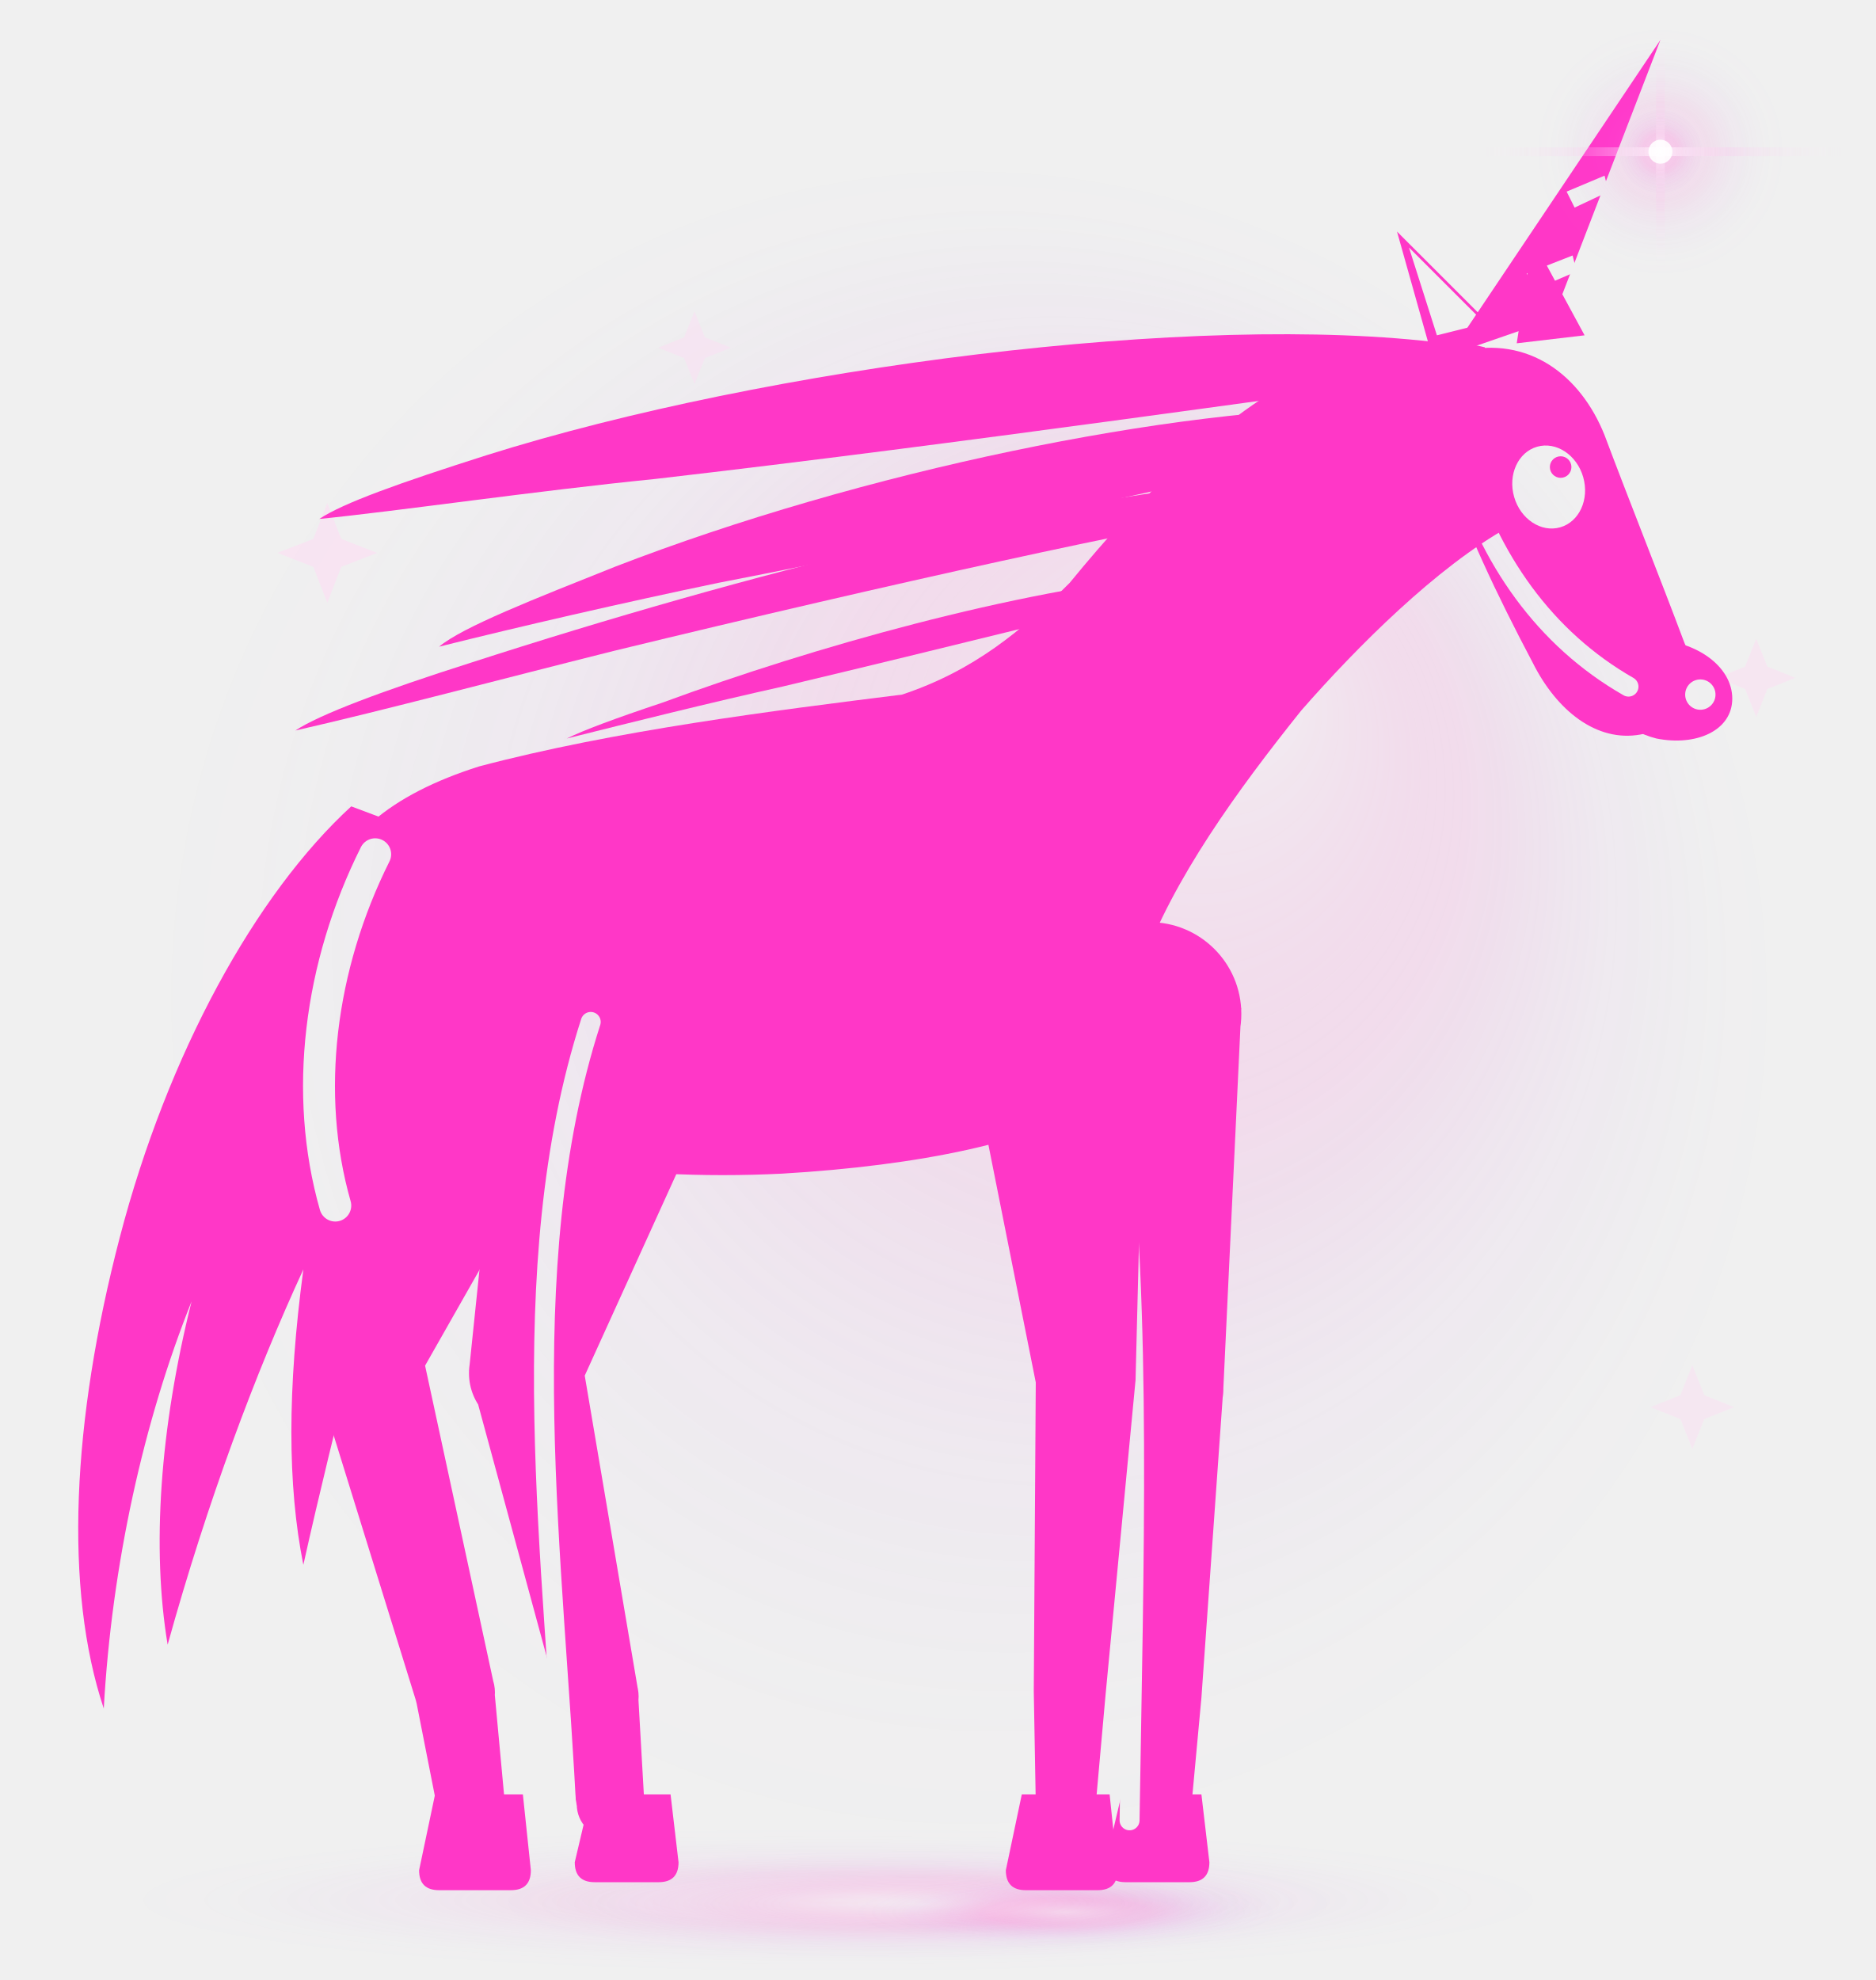
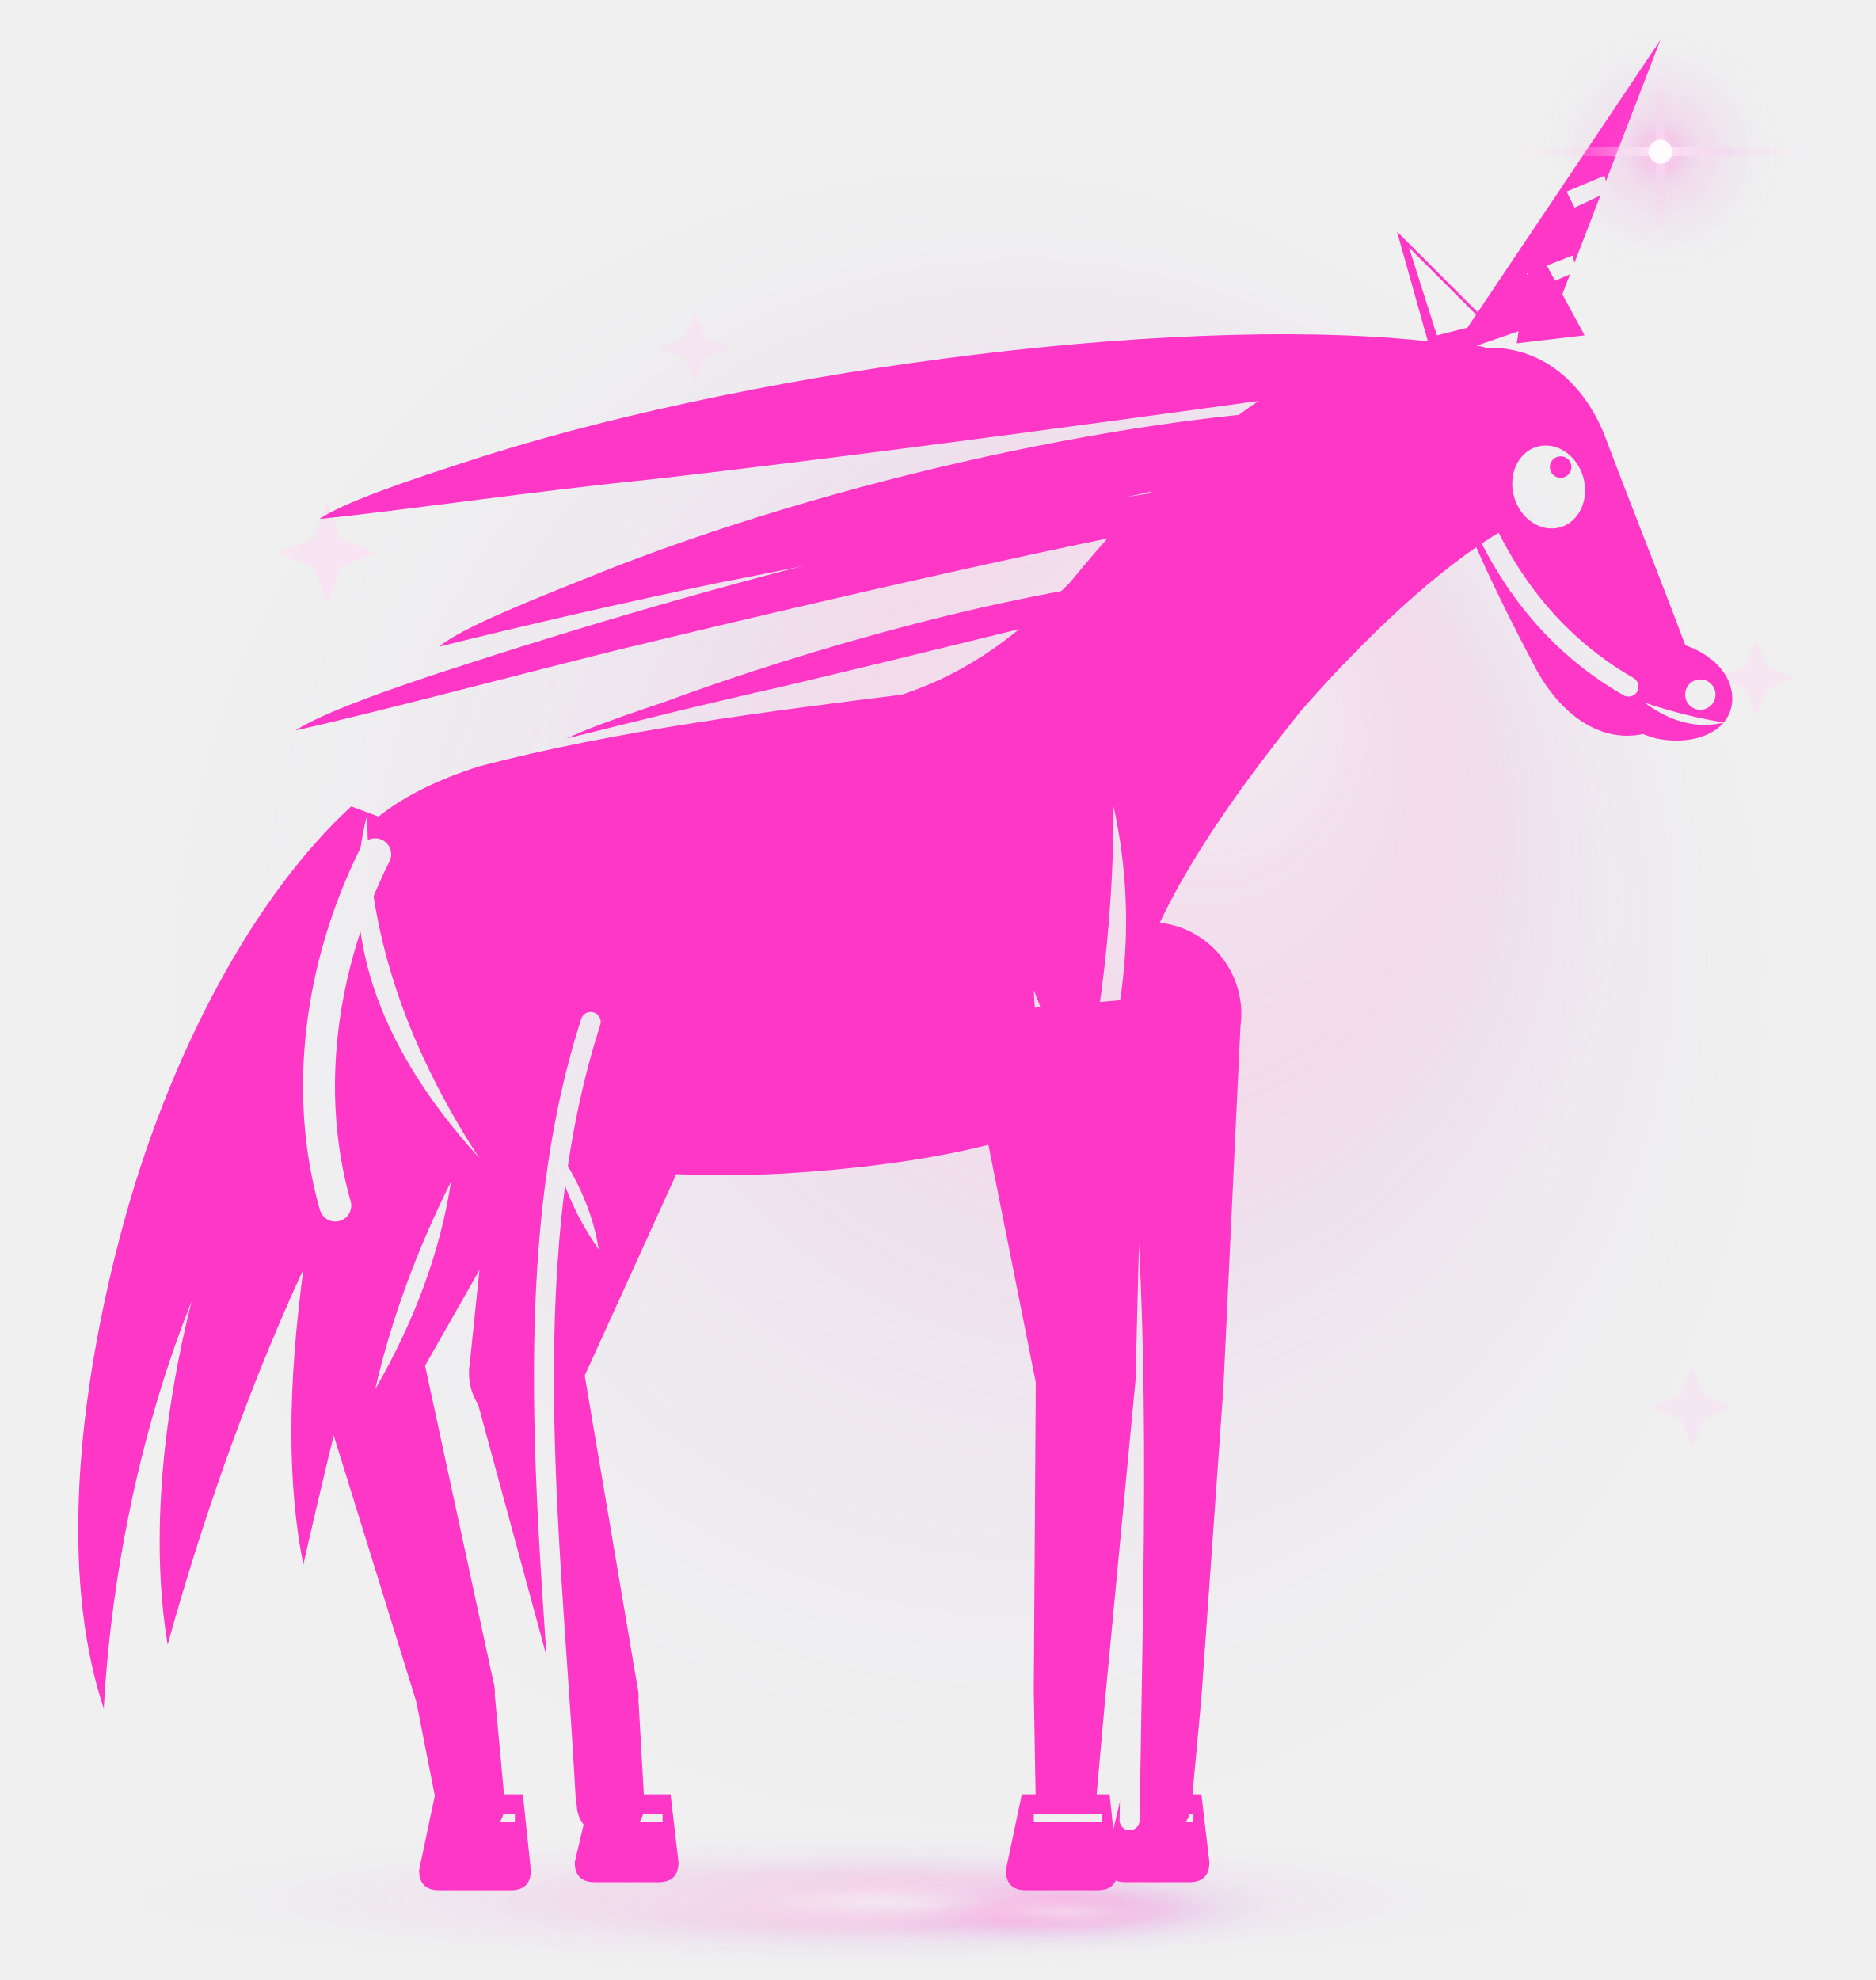
<svg xmlns="http://www.w3.org/2000/svg" viewBox="58 -56 470 496" fill="none" role="img" aria-label="Unicorn pawing the ground, asset coins scattering from the hoof">
  <defs>
    <radialGradient id="aura" cx="50%" cy="50%" r="50%" fx="68%" fy="30%">
      <stop offset="0.0%" stop-color="#ffe9fa" stop-opacity="0.17" />
      <stop offset="9.1%" stop-color="#ffbbed" stop-opacity="0.166" />
      <stop offset="18.2%" stop-color="#ff8de0" stop-opacity="0.154" />
      <stop offset="27.3%" stop-color="#ff5ed2" stop-opacity="0.135" />
      <stop offset="36.4%" stop-color="#fc38c8" stop-opacity="0.111" />
      <stop offset="45.5%" stop-color="#e93bd0" stop-opacity="0.085" />
      <stop offset="54.5%" stop-color="#d63fd8" stop-opacity="0.059" />
      <stop offset="63.6%" stop-color="#c442e0" stop-opacity="0.036" />
      <stop offset="72.7%" stop-color="#b146e8" stop-opacity="0.018" />
      <stop offset="81.8%" stop-color="#9e49ef" stop-opacity="0.006" />
      <stop offset="90.9%" stop-color="#8b4df7" stop-opacity="0.001" />
      <stop offset="100.0%" stop-color="#7850ff" stop-opacity="0" />
    </radialGradient>
    <radialGradient id="coinFace" cx="38%" cy="32%" r="72%">
      <stop offset="0%" stop-color="#4a3552" />
      <stop offset="68%" stop-color="#271d31" />
      <stop offset="100%" stop-color="#181022" />
    </radialGradient>
    <radialGradient id="pool" cx="50%" cy="50%" r="50%">
      <stop offset="0.0%" stop-color="#ffe9fa" stop-opacity="1" />
      <stop offset="9.1%" stop-color="#ffbbed" stop-opacity="0.975" />
      <stop offset="18.2%" stop-color="#ff8de0" stop-opacity="0.904" />
      <stop offset="27.3%" stop-color="#ff5ed2" stop-opacity="0.793" />
      <stop offset="36.4%" stop-color="#fc38c8" stop-opacity="0.653" />
      <stop offset="45.5%" stop-color="#e93bd0" stop-opacity="0.499" />
      <stop offset="54.5%" stop-color="#d63fd8" stop-opacity="0.347" />
      <stop offset="63.6%" stop-color="#c442e0" stop-opacity="0.211" />
      <stop offset="72.7%" stop-color="#b146e8" stop-opacity="0.104" />
      <stop offset="81.8%" stop-color="#9e49ef" stop-opacity="0.036" />
      <stop offset="90.9%" stop-color="#8b4df7" stop-opacity="0.005" />
      <stop offset="100.0%" stop-color="#7850ff" stop-opacity="0" />
    </radialGradient>
    <radialGradient id="spark" cx="50%" cy="50%" r="50%">
      <stop offset="0.0%" stop-color="#ffe9fa" stop-opacity="1" />
      <stop offset="9.1%" stop-color="#ffbbed" stop-opacity="0.562" />
      <stop offset="18.2%" stop-color="#ff8de0" stop-opacity="0.315" />
      <stop offset="27.3%" stop-color="#ff5ed2" stop-opacity="0.219" />
      <stop offset="36.4%" stop-color="#fc38c8" stop-opacity="0.162" />
      <stop offset="45.5%" stop-color="#e93bd0" stop-opacity="0.117" />
      <stop offset="54.5%" stop-color="#d63fd8" stop-opacity="0.079" />
      <stop offset="63.6%" stop-color="#c442e0" stop-opacity="0.047" />
      <stop offset="72.7%" stop-color="#b146e8" stop-opacity="0.023" />
      <stop offset="81.8%" stop-color="#9e49ef" stop-opacity="0.008" />
      <stop offset="90.9%" stop-color="#8b4df7" stop-opacity="0.001" />
      <stop offset="100.0%" stop-color="#7850ff" stop-opacity="0" />
    </radialGradient>
    <linearGradient id="streak" x1="0" y1="0" x2="1" y2="0">
      <stop offset="0%" stop-color="#ffe9fa" stop-opacity="0" />
      <stop offset="30%" stop-color="#ffbdee" stop-opacity="0.30" />
      <stop offset="50%" stop-color="#ffffff" stop-opacity="0.85" />
      <stop offset="70%" stop-color="#ffbdee" stop-opacity="0.30" />
      <stop offset="100%" stop-color="#ffe9fa" stop-opacity="0" />
    </linearGradient>
    <mask id="bodyCut" maskUnits="userSpaceOnUse" x="50" y="-60" width="490" height="500">
      <rect x="50" y="-60" width="490" height="500" fill="#fff" />
      <g stroke="#000" fill="none" stroke-linecap="round">
        <path d="M152 158 C 138 186, 134 218, 142 246" stroke-width="8" />
        <path d="M338 222 C 344 272, 342 336, 341 400" stroke-width="5" />
        <path d="M206 200 C 186 262, 197 336, 200 400" stroke-width="5" />
      </g>
+       <g fill="#000">
+         <path d="M337.0 146.0 Q347.0 192.0 325.0 238.0 Q337.0 192.0 337.0 146.0 Z" />
+         <path d="M317.0 192.0 Q327.0 217.0 330.0 242.0 Q318.0 217.0 317.0 192.0 Z" />
+         <path d="M150.0 148.0 Q139.0 191.0 178.0 234.0 Q150.0 191.0 150.0 148.0 Z" />
+         <path d="M171.0 240.0 Q167.0 266.0 152.0 292.0 Q158.0 266.0 171.0 240.0 Z" />
+         <path d="M400.0 124.0 Q380.0 150.0 366.0 166.0 Q386.0 144.0 400.0 124.0 Z" />
+         <path d="M197.0 231.0 Q206.0 244.0 208.0 257.0 Q199.0 244.0 197.0 231.0 Z" />
+       </g>
    </mask>
    <mask id="headCut" maskUnits="userSpaceOnUse" x="396" y="-4" width="112" height="146">
      <rect x="396" y="-4" width="112" height="146" fill="#fff" />
      <ellipse id="eye" cx="446" cy="66" rx="9" ry="10.5" transform="rotate(-16 446 66)" fill="#000" />
      <circle cx="484" cy="118" r="3.8" fill="#000" />
      <path d="M418 28 L411 6 L430 25 Z" fill="#000" />
      <path d="M424 60 C 431 84, 445 104, 466 116" stroke="#000" stroke-width="5" fill="none" stroke-linecap="round" />
+       <path d="M470.0 120.0 Q480.0 127.4 490.0 125.0 Q480.0 123.4 470.0 120.0 Z" fill="#000" />
    </mask>
    <mask id="hornCut" maskUnits="userSpaceOnUse" x="414" y="-52" width="70" height="96">
      <rect x="414" y="-52" width="70" height="96" fill="#fff" />
      <path d="M452 8 L440.5 12.5 L442.5 16.5 L453 12 Z" fill="#000" />
      <path d="M460 -12 L450.5 -8 L452.5 -4 L461 -8 Z" fill="#000" />
    </mask>
    <g id="gl-AAPL">
      <path d="M12.152 6.896c-.948 0-2.415-1.078-3.96-1.04-2.04.027-3.91 1.183-4.961 3.014-2.117 3.675-.546 9.103 1.519 12.09 1.013 1.454 2.208 3.09 3.792 3.039 1.52-.065 2.09-.987 3.935-.987 1.831 0 2.35.987 3.96.948 1.637-.026 2.676-1.48 3.676-2.948 1.156-1.688 1.636-3.325 1.662-3.415-.039-.013-3.182-1.221-3.22-4.857-.026-3.04 2.48-4.494 2.597-4.559-1.429-2.09-3.623-2.324-4.39-2.376-2-.156-3.675 1.09-4.61 1.09zM15.53 3.83c.843-1.012 1.4-2.427 1.245-3.83-1.207.052-2.662.805-3.532 1.818-.78.896-1.454 2.338-1.273 3.714 1.338.104 2.715-.688 3.559-1.701" />
    </g>
    <g id="gl-AMD">
      <path d="M18.324 9.137l1.559 1.56h2.556v2.557L24 14.814V9.137zM2 9.52l-2 4.96h1.309l.37-.982H3.9l.408.982h1.338L3.432 9.52zm4.209 0v4.955h1.238v-3.092l1.338 1.562h.188l1.338-1.556v3.091h1.238V9.52H10.47l-1.592 1.845L7.287 9.52zm6.283 0v4.96h2.057c1.979 0 2.88-1.046 2.88-2.472 0-1.36-.937-2.488-2.747-2.488zm1.237.91h.792c1.17 0 1.63.711 1.63 1.57 0 .728-.372 1.572-1.616 1.572h-.806zm-10.985.273l.791 1.932H2.008zm17.137.307l-1.604 1.603v2.25h2.246l1.604-1.607h-2.246z" />
    </g>
    <g id="gl-AMZN">
      <path d="M.045 18.02c.072-.116.187-.124.348-.022 3.636 2.11 7.594 3.166 11.87 3.166 2.852 0 5.668-.533 8.447-1.595l.315-.14c.138-.06.234-.1.293-.13.226-.088.39-.046.525.13.12.174.09.336-.12.48-.256.19-.6.41-1.006.654-1.244.743-2.64 1.316-4.185 1.726a17.617 17.617 0 01-10.951-.577 17.88 17.88 0 01-5.43-3.35c-.1-.074-.151-.15-.151-.22 0-.047.021-.09.051-.13zm6.565-6.218c0-1.005.247-1.863.743-2.577.495-.71 1.17-1.25 2.04-1.615.796-.335 1.756-.575 2.912-.72.39-.046 1.033-.103 1.92-.174v-.37c0-.93-.105-1.558-.3-1.875-.302-.43-.78-.65-1.44-.65h-.182c-.48.046-.896.196-1.246.46-.35.27-.575.63-.675 1.096-.06.3-.206.465-.435.51l-2.52-.315c-.248-.06-.372-.18-.372-.39 0-.046.007-.09.022-.15.247-1.29.855-2.25 1.82-2.88.976-.616 2.1-.975 3.39-1.05h.54c1.65 0 2.957.434 3.888 1.29.135.15.27.3.405.48.12.165.224.314.283.45.075.134.15.33.195.57.06.254.105.42.135.51.03.104.062.3.076.615.01.313.02.493.02.553v5.28c0 .376.06.72.165 1.036.105.313.21.54.315.674l.51.674c.09.136.136.256.136.36 0 .12-.06.226-.18.314-1.2 1.05-1.86 1.62-1.963 1.71-.165.135-.375.15-.63.045a6.062 6.062 0 01-.526-.496l-.31-.347a9.391 9.391 0 01-.317-.42l-.3-.435c-.81.886-1.603 1.44-2.4 1.665-.494.15-1.093.227-1.83.227-1.11 0-2.04-.343-2.76-1.034-.72-.69-1.08-1.665-1.08-2.94l-.05-.076zm3.753-.438c0 .566.14 1.02.425 1.364.285.34.675.512 1.155.512.045 0 .106-.007.195-.02.09-.016.134-.023.166-.023.614-.16 1.08-.553 1.424-1.178.165-.28.285-.58.36-.91.09-.32.12-.59.135-.8.015-.195.015-.54.015-1.005v-.54c-.84 0-1.484.06-1.92.18-1.275.36-1.92 1.17-1.92 2.43l-.035-.02zm9.162 7.027c.03-.06.075-.11.132-.17.362-.243.714-.41 1.05-.5a8.094 8.094 0 011.612-.24c.14-.012.28 0 .41.03.65.06 1.05.168 1.172.33.063.09.099.228.099.39v.15c0 .51-.149 1.11-.424 1.8-.278.69-.664 1.248-1.156 1.68-.073.06-.14.09-.197.09-.03 0-.06 0-.09-.012-.09-.044-.107-.12-.064-.24.54-1.26.806-2.143.806-2.64 0-.15-.03-.27-.087-.344-.145-.166-.55-.257-1.224-.257-.243 0-.533.016-.87.046-.363.045-.7.09-1 .135-.09 0-.148-.014-.18-.044-.03-.03-.036-.047-.02-.077 0-.017.006-.03.02-.063v-.06z" />
    </g>
    <g id="gl-BTC">
      <path d="M23.638 14.904c-1.602 6.43-8.113 10.34-14.542 8.736C2.67 22.05-1.244 15.525.362 9.105 1.962 2.67 8.475-1.243 14.9.358c6.43 1.605 10.342 8.115 8.738 14.548v-.002zm-6.35-4.613c.24-1.59-.974-2.45-2.64-3.03l.54-2.153-1.315-.33-.525 2.107c-.345-.087-.705-.167-1.064-.25l.526-2.127-1.32-.33-.54 2.165c-.285-.067-.565-.132-.84-.2l-1.815-.45-.35 1.407s.975.225.955.236c.535.136.63.486.615.766l-1.477 5.92c-.075.166-.24.406-.614.314.015.02-.96-.24-.96-.24l-.66 1.51 1.71.426.93.242-.54 2.19 1.32.327.54-2.17c.36.1.705.19 1.05.273l-.51 2.154 1.32.33.545-2.19c2.24.427 3.93.257 4.64-1.774.57-1.637-.03-2.58-1.217-3.196.854-.193 1.5-.76 1.68-1.93h.01zm-3.01 4.22c-.404 1.64-3.157.75-4.05.53l.72-2.9c.896.23 3.757.67 3.33 2.37zm.41-4.24c-.37 1.49-2.662.735-3.405.55l.654-2.64c.744.18 3.137.524 2.75 2.084v.006z" />
    </g>
    <g id="gl-COIN">
      <path d="M4.844 11.053c-.872 0-1.553.662-1.553 1.548s.664 1.542 1.553 1.542c.889 0 1.564-.667 1.564-1.547 0-.875-.664-1.543-1.564-1.543zm.006 2.452c-.497 0-.86-.386-.86-.904 0-.523.357-.909.854-.909.502 0 .866.392.866.91 0 .517-.364.903-.86.903zm1.749-1.778h.433v2.36h.693V11.11H6.599zm-5.052-.035c.364 0 .653.224.762.558h.734c-.133-.713-.722-1.197-1.49-1.197-.872 0-1.553.662-1.553 1.548 0 .887.664 1.543 1.553 1.543.75 0 1.351-.484 1.484-1.203h-.728a.78.78 0 01-.756.564c-.502 0-.855-.386-.855-.904 0-.523.347-.909.85-.909zm18.215.622l-.508-.075c-.242-.035-.415-.115-.415-.305 0-.207.225-.31.53-.31.336 0 .55.143.595.379h.67c-.075-.599-.537-.95-1.247-.95-.733 0-1.218.375-1.218.904 0 .506.317.8.958.892l.508.075c.249.034.387.132.387.316 0 .236-.242.334-.577.334-.41 0-.641-.167-.676-.42h-.681c.064.581.52.99 1.35.99.757 0 1.26-.346 1.26-.938 0-.53-.364-.806-.936-.892zM7.378 9.885a.429.429 0 00-.444.437c0 .254.19.438.444.438a.429.429 0 00.445-.438.429.429 0 00-.445-.437zm10.167 2.245c0-.645-.392-1.076-1.224-1.076-.785 0-1.224.397-1.31 1.007h.687c.035-.236.22-.432.612-.432.352 0 .525.155.525.345 0 .248-.317.311-.71.351-.531.058-1.19.242-1.19.933 0 .535.4.88 1.034.88.497 0 .809-.207.965-.535.023.293.242.483.548.483h.404v-.616h-.34v-1.34zm-.68.748c0 .397-.347.69-.769.69-.26 0-.48-.11-.48-.34 0-.293.353-.373.676-.408.312-.028.485-.097.572-.23zm-3.679-1.825c-.386 0-.71.162-.94.432V9.856h-.693v4.23h.68v-.391c.232.282.56.449.953.449.832 0 1.461-.656 1.461-1.543 0-.886-.64-1.548-1.46-1.548zm-.103 2.452c-.497 0-.86-.386-.86-.904 0-.517.369-.909.865-.909.503 0 .855.386.855.91 0 .517-.364.903-.86.903zm-3.187-2.452c-.45 0-.745.184-.919.443v-.385H8.29v2.975h.693v-1.617c0-.455.289-.777.716-.777.398 0 .647.282.647.69v1.704h.692v-1.755c0-.748-.386-1.278-1.142-1.278zM24 12.503c0-.851-.624-1.45-1.46-1.45-.89 0-1.542.668-1.542 1.548 0 .927.698 1.543 1.553 1.543.722 0 1.287-.426 1.432-1.03h-.722c-.104.264-.358.414-.699.414-.445 0-.78-.276-.854-.76H24v-.264zm-2.252-.23c.11-.414.422-.615.78-.615.392 0 .693.224.762.615Z" />
    </g>
    <g id="gl-ETH">
      <path d="M11.944 17.97L4.58 13.62 11.943 24l7.37-10.38-7.372 4.35h.003zM12.056 0L4.69 12.223l7.365 4.354 7.365-4.35L12.056 0z" />
    </g>
    <g id="gl-GOOGL">
      <path d="M12.48 10.92v3.28h7.84c-.24 1.84-.853 3.187-1.787 4.133-1.147 1.147-2.933 2.4-6.053 2.4-4.827 0-8.6-3.893-8.6-8.72s3.773-8.72 8.6-8.72c2.6 0 4.507 1.027 5.907 2.347l2.307-2.307C18.747 1.44 16.133 0 12.48 0 5.867 0 .307 5.387.307 12s5.56 12 12.173 12c3.573 0 6.267-1.173 8.373-3.36 2.16-2.16 2.84-5.213 2.84-7.667 0-.76-.053-1.467-.173-2.053H12.48z" />
    </g>
    <g id="gl-META">
      <path d="M6.915 4.03c-1.968 0-3.683 1.28-4.871 3.113C.704 9.208 0 11.883 0 14.449c0 .706.07 1.369.21 1.973a6.624 6.624 0 0 0 .265.86 5.297 5.297 0 0 0 .371.761c.696 1.159 1.818 1.927 3.593 1.927 1.497 0 2.633-.671 3.965-2.444.76-1.012 1.144-1.626 2.663-4.32l.756-1.339.186-.325c.061.1.121.196.183.3l2.152 3.595c.724 1.21 1.665 2.556 2.47 3.314 1.046.987 1.992 1.22 3.06 1.22 1.075 0 1.876-.355 2.455-.843a3.743 3.743 0 0 0 .81-.973c.542-.939.861-2.127.861-3.745 0-2.72-.681-5.357-2.084-7.45-1.282-1.912-2.957-2.93-4.716-2.93-1.047 0-2.088.467-3.053 1.308-.652.57-1.257 1.29-1.82 2.05-.69-.875-1.335-1.547-1.958-2.056-1.182-.966-2.315-1.303-3.454-1.303zm10.16 2.053c1.147 0 2.188.758 2.992 1.999 1.132 1.748 1.647 4.195 1.647 6.4 0 1.548-.368 2.9-1.839 2.9-.58 0-1.027-.23-1.664-1.004-.496-.601-1.343-1.878-2.832-4.358l-.617-1.028a44.908 44.908 0 0 0-1.255-1.98c.07-.109.141-.224.211-.327 1.12-1.667 2.118-2.602 3.358-2.602zm-10.201.553c1.265 0 2.058.791 2.675 1.446.307.327.737.871 1.234 1.579l-1.02 1.566c-.757 1.163-1.882 3.017-2.837 4.338-1.191 1.649-1.81 1.817-2.486 1.817-.524 0-1.038-.237-1.383-.794-.263-.426-.464-1.13-.464-2.046 0-2.221.63-4.535 1.66-6.088.454-.687.964-1.226 1.533-1.533a2.264 2.264 0 0 1 1.088-.285z" />
    </g>
    <g id="gl-NFLX">
      <path d="M5.398 0v.006c3.028 8.556 5.37 15.175 8.348 23.596 2.344.058 4.85.398 4.854.398-2.8-7.924-5.923-16.747-8.487-24zm8.489 0v9.63L18.6 22.951c-.043-7.86-.004-15.913.002-22.95zM5.398 1.05V24c1.873-.225 2.81-.312 4.715-.398v-9.22z" />
    </g>
    <g id="gl-NVDA">
      <path d="M8.948 8.798v-1.43a6.7 6.7 0 0 1 .424-.018c3.922-.124 6.493 3.374 6.493 3.374s-2.774 3.851-5.75 3.851c-.398 0-.787-.062-1.158-.185v-4.346c1.528.185 1.837.857 2.747 2.385l2.04-1.714s-1.492-1.952-4-1.952a6.016 6.016 0 0 0-.796.035m0-4.735v2.138l.424-.027c5.45-.185 9.01 4.47 9.01 4.47s-4.08 4.964-8.33 4.964c-.37 0-.733-.035-1.095-.097v1.325c.3.035.61.062.91.062 3.957 0 6.82-2.023 9.593-4.408.459.371 2.34 1.263 2.73 1.652-2.633 2.208-8.772 3.984-12.253 3.984-.335 0-.653-.018-.971-.053v1.864H24V4.063zm0 10.326v1.131c-3.657-.654-4.673-4.46-4.673-4.46s1.758-1.944 4.673-2.262v1.237H8.94c-1.528-.186-2.73 1.245-2.73 1.245s.68 2.412 2.739 3.11M2.456 10.9s2.164-3.197 6.5-3.533V6.201C4.153 6.59 0 10.653 0 10.653s2.35 6.802 8.948 7.42v-1.237c-4.84-.6-6.492-5.936-6.492-5.936z" />
    </g>
    <g id="gl-TSLA">
      <path d="M12 5.362l2.475-3.026s4.245.09 8.471 2.054c-1.082 1.636-3.231 2.438-3.231 2.438-.146-1.439-1.154-1.79-4.354-1.79L12 24 8.619 5.034c-3.18 0-4.188.354-4.335 1.792 0 0-2.146-.795-3.229-2.43C5.28 2.431 9.525 2.34 9.525 2.34L12 5.362l-.004.002H12v-.002zm0-3.899c3.415-.03 7.326.528 11.328 2.28.535-.968.672-1.395.672-1.395C19.625.612 15.528.015 12 0 8.472.015 4.375.61 0 2.349c0 0 .195.525.672 1.396C4.674 1.989 8.585 1.435 12 1.46v.003z" />
    </g>
  </defs>
  <style>
    @keyframes blink{0%,95%,100%{transform:scaleY(1)}97.5%{transform:scaleY(.08)}}
    #eye{transform-box:fill-box;transform-origin:center;animation:blink 6.5s ease-in-out infinite}

    /* Wind. Each strand pivots about its own root on the crest, so the hair
       swings from where it is attached instead of sliding around — which is
       what the alternative, morphing the path data, would have looked like,
       at the price of re-tessellating four paths sixty times a second.

       A rotation about an arbitrary point without touching transform-origin:
       translate to the pivot, rotate, translate back. On an SVG element a CSS
       px is one user unit, so these are the same numbers as the path data.

       One duration for all four with the delay staggered down the neck, which
       is what makes it a travelling wave rather than four strands flapping in
       unison. Amplitude falls off toward the shoulder, where a real mane is
       shorter and heavier. */
    @keyframes w1{0%,100%{transform:translate(420px,34px) rotate(-2.1deg) translate(-420px,-34px)}
                   50%{transform:translate(420px,34px) rotate(2.3deg) translate(-420px,-34px)}}
    @keyframes w2{0%,100%{transform:translate(400px,50px) rotate(-1.8deg) translate(-400px,-50px)}
                   50%{transform:translate(400px,50px) rotate(2deg) translate(-400px,-50px)}}
    @keyframes w3{0%,100%{transform:translate(376px,70px) rotate(-1.5deg) translate(-376px,-70px)}
                   50%{transform:translate(376px,70px) rotate(1.7deg) translate(-376px,-70px)}}
    @keyframes w4{0%,100%{transform:translate(350px,92px) rotate(-1.1deg) translate(-350px,-92px)}
                   50%{transform:translate(350px,92px) rotate(1.3deg) translate(-350px,-92px)}}
    /* the tail answers the same wind, at half the amplitude and off-tempo —
       a still tail beside a moving mane looks broken */
    @keyframes wt{0%,100%{transform:translate(152px,150px) rotate(-1.2deg) translate(-152px,-150px)}
                   50%{transform:translate(152px,150px) rotate(1.2deg) translate(-152px,-150px)}}

    /* Standing dead still between paws is the other half of looking fake.
       This is a breath and a weight shift, nothing more: a fraction of a
       percent of vertical scale about the ground line, and a pixel of sway,
       on two periods that do not divide into each other so the pair never
       repeats the same combination twice in a row.

       It lives on a wrapper because the strike writes its own transform
       attribute to #nk-rig for the impact dip — a CSS transform on the same
       element would silently win and the dip would vanish. */
    @keyframes idle{0%{transform:translate(0,0) scaleY(1)}
                     50%{transform:translate(-1.1px,-0.6px) scaleY(1.006)}
                     100%{transform:translate(0,0) scaleY(1)}}
    #nk-idle{transform-origin:296px 420px;transform-box:view-box;
      animation:idle 5.3s cubic-bezier(.45,0,.55,1) infinite;animation-play-state:paused}
    svg.nk-live #nk-idle{animation-play-state:running}

    #nk-mane path,#nk-tail{animation-duration:6.4s;animation-timing-function:cubic-bezier(.45,0,.55,1);
      animation-iteration-count:infinite;animation-direction:alternate;animation-play-state:paused}
    .w1{animation-name:w1;animation-delay:0s}
    .w2{animation-name:w2;animation-delay:-.4s}
    .w3{animation-name:w3;animation-delay:-.8s}
    .w4{animation-name:w4;animation-delay:-1.2s}
    #nk-tail{animation-name:wt;animation-duration:8.2s;animation-delay:-2s}
    /* only while the mascot is actually on screen — the strike loop already
       gates itself the same way and toggles this class */
    svg.nk-live #nk-mane path,svg.nk-live #nk-tail{animation-play-state:running}

    @media (prefers-reduced-motion:reduce){
      #eye{animation:none}
      #nk-mane path,#nk-tail,#nk-idle{animation:none}
    }
  </style>
  <ellipse cx="292" cy="204" rx="226" ry="230" fill="url(#aura)" />
  <ellipse cx="268" cy="420" rx="196" ry="20" fill="url(#pool)" opacity="0.13" />
  <ellipse cx="288" cy="421" rx="116" ry="15" fill="url(#pool)" opacity="0.15" />
  <ellipse cx="325" cy="423" rx="58" ry="10" fill="url(#pool)" opacity="0.20" />
  <g fill="#ffd9f4">
    <path d="M140 70 l3.5 9 l9 3.5 l-9 3.5 l-3.5 9 l-3.5 -9 l-9 -3.5 l9 -3.5 z" opacity="0.5" />
    <path d="M498 104 l2.8 7 l7 2.8 l-7 2.8 l-2.8 7 l-2.8 -7 l-7 -2.8 l7 -2.8 z" opacity="0.42" />
    <path d="M104 268 l2.4 6 l6 2.4 l-6 2.4 l-2.4 6 l-2.4 -6 l-6 -2.4 l6 -2.4 z" opacity="0.32" />
    <path d="M482 286 l3 7.5 l7.5 3 l-7.5 3 l-3 7.5 l-3 -7.5 l-7.5 -3 l7.5 -3 z" opacity="0.36" />
    <path d="M232 22 l2.6 6.5 l6.5 2.6 l-6.5 2.6 l-2.6 6.5 l-2.6 -6.5 l-6.5 -2.6 l6.5 -2.6 z" opacity="0.4" />
  </g>
  <g id="nk-idle">
    <g id="nk-rig">
      <g mask="url(#bodyCut)">
        <g id="nk-tail">
          <path d="M146 146                C 122 168, 100 208, 88 254                C 76 300, 74 342, 84 372                C 86 336, 94 300, 106 270                C 98 302, 96 332, 100 356                C 110 320, 122 288, 134 262                C 130 292, 130 316, 134 336                C 142 300, 152 264, 158 232                C 164 200, 166 170, 162 152 Z" fill="#ff37c7" />
        </g>
        <g opacity="1">
          <path d="M186.0 186.3 L175.5 287.4 L198.2 370.9 L202.6 396.9 L219.4 395.1 L217.8 367.1 L204.5 288.6 L244.0 201.7 ZM185.0 194.0a30.0 30.0 0 1 0 60.0 0a30.0 30.0 0 1 0 -60.0 0ZM175.5 288.0a14.5 14.5 0 1 0 29.0 0a14.5 14.5 0 1 0 -29.0 0ZM198.0 369.0a10.0 10.0 0 1 0 20.0 0a10.0 10.0 0 1 0 -20.0 0ZM202.5 396.0a8.5 8.5 0 1 0 17.0 0a8.5 8.5 0 1 0 -17.0 0Z" fill="#ff37c7" />
-           <path d="M206.0 393.5 h20.0 l2.0 17.0 q0 5 -5 5 h-16.0 q-5 0 -5 -5 z" fill="#ff37c7" />
+           <path fill-rule="evenodd" d="M206.0 393.5 h20.0 l2.0 17.0 q0 5 -5 5 h-16.0 q-5 0 -5 -5 zM209.0 398.4 h15.0 v2.1 h-15.0 z" fill="#ff37c7" />
          <path d="M323.0 199.5 L339.5 292.3 L341.0 368.7 L341.5 395.7 L356.5 396.3 L359.0 369.3 L364.5 291.7 L369.0 196.5 ZM323.0 198.0a23.0 23.0 0 1 0 46.0 0a23.0 23.0 0 1 0 -46.0 0ZM339.5 292.0a12.5 12.5 0 1 0 25.0 0a12.5 12.5 0 1 0 -25.0 0ZM341.0 369.0a9.0 9.0 0 1 0 18.0 0a9.0 9.0 0 1 0 -18.0 0ZM341.5 396.0a7.5 7.5 0 1 0 15.0 0a7.5 7.5 0 1 0 -15.0 0Z" fill="#ff37c7" />
-           <path d="M339.0 393.5 h20.0 l2.0 17.0 q0 5 -5 5 h-16.0 q-5 0 -5 -5 z" fill="#ff37c7" />
+           <path fill-rule="evenodd" d="M339.0 393.5 h20.0 l2.0 17.0 q0 5 -5 5 h-16.0 q-5 0 -5 -5 zM342.0 398.4 h15.0 v2.1 h-15.0 z" fill="#ff37c7" />
        </g>
        <path d="M156.8 179.6 L135.5 283.9 L162.3 370.3 L167.6 397.2 L184.4 394.8 L181.7 365.7 L164.5 286.1 L213.2 200.4 ZM155.0 190.0a30.0 30.0 0 1 0 60.0 0a30.0 30.0 0 1 0 -60.0 0ZM135.5 285.0a14.5 14.5 0 1 0 29.0 0a14.5 14.5 0 1 0 -29.0 0ZM162.0 368.0a10.0 10.0 0 1 0 20.0 0a10.0 10.0 0 1 0 -20.0 0ZM167.5 396.0a8.5 8.5 0 1 0 17.0 0a8.5 8.5 0 1 0 -17.0 0Z" fill="#ff37c7" />
-         <path d="M167.0 393.5 h22.0 l2.0 19.0 q0 5 -5 5 h-18.0 q-5 0 -5 -5 z" fill="#ff37c7" />
+         <path fill-rule="evenodd" d="M167.0 393.5 h22.0 l2.0 19.0 q0 5 -5 5 h-18.0 q-5 0 -5 -5 zM170.0 398.4 h17.0 v2.1 h-17.0 z" fill="#ff37c7" />
        <path d="M430 31              L 436 76              C 418 86, 398 106, 384 122              C 368 142, 352 164, 344 186              C 342 200, 340 212, 332 220              C 318 230, 288 236, 254 238              C 214 240, 174 234, 152 220              C 140 208, 134 190, 138 172              C 142 154, 156 143, 178 136              C 212 127, 252 122, 284 118              C 302 112, 314 102, 326 90              C 344 68, 364 48, 386 37              C 402 30, 418 28, 430 31 Z" fill="#ff37c7" />
        <g id="nk-head">
          <g mask="url(#headCut)">
            <path d="M424 32                C 441 28, 454 38, 460 53                C 466 69, 474 89, 480 105                C 485 116, 480 126, 469 128                C 458 130, 448 122, 442 110                C 433 93, 425 76, 420 61                C 416 48, 417 36, 424 32 Z" fill="#ff37c7" />
            <path d="M470 104 C 483 104, 492 111, 492 119 C 492 127, 483 131, 473 129                C 465 127, 459 121, 461 114 C 463 107, 466 105, 470 104 Z" fill="#ff37c7" />
            <path d="M417 34 L408 2 L434 28 Z" fill="#ff37c7" />
            <path d="M438 30 L442 4 L455 28 Z" fill="#ff37c7" />
          </g>
          <circle cx="449" cy="61" r="2.7" fill="#ff37c7" />
          <path d="M421 33 L447 24 L474 -46 Z" fill="#ff37c7" mask="url(#hornCut)" />
          <g style="mix-blend-mode:screen">
            <circle cx="474" cy="-18" r="34" fill="url(#spark)" opacity="0.55" />
            <circle cx="474" cy="-18" r="13" fill="url(#spark)" opacity="0.75" />
            <rect x="428" y="-19.1" width="92" height="2.2" rx="1.1" fill="url(#streak)" opacity="0.7" />
            <rect x="444" y="-19.1" width="60" height="2.2" rx="1.1" fill="url(#streak)" opacity="0.5" transform="rotate(90 474 -18)" />
            <circle cx="474" cy="-18" r="3" fill="#ffffff" opacity="0.9" />
          </g>
        </g>
      </g>
      <g id="nk-mane">
        <path class="w1" d="M420 30                C 358 22, 250 36, 180 58                C 158 65, 144 70, 138 74                C 158 72, 192 67, 222 64                C 300 55, 382 43, 414 39                C 418 36, 420 32, 420 30 Z" fill="#ff37c7" />
        <path class="w2" d="M402 46                C 352 46, 274 62, 212 86                C 192 94, 174 101, 168 106                C 188 101, 214 95, 238 90                C 300 78, 360 64, 396 56                C 400 52, 402 50, 402 46 Z" fill="#ff37c7" />
        <path class="w3" d="M378 64                C 322 68, 244 88, 176 110                C 154 117, 138 123, 132 127                C 154 122, 184 114, 212 107                C 282 90, 346 76, 372 72                C 376 70, 378 67, 378 64 Z" fill="#ff37c7" />
        <path class="w4" d="M352 88                C 312 92, 262 106, 224 120                C 212 124, 204 127, 200 129                C 216 125, 236 120, 254 116                C 296 106, 336 96, 348 93                C 351 91, 352 90, 352 88 Z" fill="#ff37c7" />
      </g>
      <g id="nk-leg">
        <path class="nk-leg-shape" d="M299.1 198.0 L317.5 290.3 L317.0 367.6 L317.5 395.7 L332.5 396.3 L335.0 368.4 L342.5 289.7 L344.9 194.0 Z" fill="#ff37c7" />
        <g id="nk-hoof" transform="translate(325 391)">
-           <path d="M-11 2.5 h22 l2 19 q0 5 -5 5 h-18 q-5 0 -5 -5 z" fill="#ff37c7" />
+           <path fill-rule="evenodd" d="M-11 2.5 h22 l2 19 q0 5 -5 5 h-18 q-5 0 -5 -5 zM-8 7.4 h17 v2.1 h-17 z" fill="#ff37c7" />
        </g>
      </g>
    </g>
    <ellipse id="nk-dust" cx="325" cy="420" rx="30" ry="8" fill="none" stroke="#ffd9f4" stroke-width="2.5" opacity="0" />
    <g id="nk-impact" opacity="0" style="mix-blend-mode:screen">
      <ellipse cx="325" cy="418" rx="86" ry="22" fill="url(#pool)" opacity="0.35" />
      <ellipse cx="325" cy="418" rx="44" ry="13" fill="url(#spark)" opacity="0.75" />
      <g stroke="#ffe9fa" stroke-width="2.6" stroke-linecap="round" opacity="0.9">
        <path d="M292 412 L274 401" />
        <path d="M358 412 L376 401" />
        <path d="M325 404 L325 386" />
        <path d="M305 408 L294 392" />
        <path d="M345 408 L356 392" />
      </g>
    </g>
  </g>
  <g id="nk-halos" opacity="0" style="mix-blend-mode:screen">
    <circle class="nk-halo" r="46.0" fill="url(#pool)" transform="translate(325 410) scale(0)" />
    <circle class="nk-halo" r="39.1" fill="url(#pool)" transform="translate(325 410) scale(0)" />
    <circle class="nk-halo" r="48.3" fill="url(#pool)" transform="translate(325 410) scale(0)" />
    <circle class="nk-halo" r="36.8" fill="url(#pool)" transform="translate(325 410) scale(0)" />
    <circle class="nk-halo" r="41.4" fill="url(#pool)" transform="translate(325 410) scale(0)" />
    <circle class="nk-halo" r="34.5" fill="url(#pool)" transform="translate(325 410) scale(0)" />
  </g>
  <g id="nk-coins" opacity="0">
    <g class="nk-coin" transform="translate(325 410) scale(0)">
      <circle r="22.9" fill="none" stroke="#141018" stroke-width="3.6" />
      <circle r="20" fill="url(#coinFace)" stroke="#ff37c7" stroke-width="2.2" />
      <circle r="13.5" fill="none" stroke="#fc72ff" stroke-width="1.1" opacity="0.5" />
      <g transform="scale(0.967) translate(-12 -12)" fill="#ffe9fa">
        <use class="nk-glyph" href="#gl-AAPL" />
      </g>
    </g>
    <g class="nk-coin" transform="translate(325 410) scale(0)">
      <circle r="19.9" fill="none" stroke="#141018" stroke-width="3.6" />
      <circle r="17" fill="url(#coinFace)" stroke="#ff37c7" stroke-width="2.2" />
      <circle r="10.5" fill="none" stroke="#fc72ff" stroke-width="1.1" opacity="0.5" />
      <g transform="scale(0.822) translate(-12 -12)" fill="#ffe9fa">
        <use class="nk-glyph" href="#gl-AMD" />
      </g>
    </g>
    <g class="nk-coin" transform="translate(325 410) scale(0)">
      <circle r="23.9" fill="none" stroke="#141018" stroke-width="3.6" />
      <circle r="21" fill="url(#coinFace)" stroke="#ff37c7" stroke-width="2.2" />
      <circle r="14.5" fill="none" stroke="#fc72ff" stroke-width="1.1" opacity="0.5" />
      <g transform="scale(1.015) translate(-12 -12)" fill="#ffe9fa">
        <use class="nk-glyph" href="#gl-AMZN" />
      </g>
    </g>
    <g class="nk-coin" transform="translate(325 410) scale(0)">
      <circle r="18.9" fill="none" stroke="#141018" stroke-width="3.6" />
      <circle r="16" fill="url(#coinFace)" stroke="#ff37c7" stroke-width="2.2" />
      <circle r="9.5" fill="none" stroke="#fc72ff" stroke-width="1.1" opacity="0.5" />
      <g transform="scale(0.773) translate(-12 -12)" fill="#ffe9fa">
        <use class="nk-glyph" href="#gl-BTC" />
      </g>
    </g>
    <g class="nk-coin" transform="translate(325 410) scale(0)">
      <circle r="20.9" fill="none" stroke="#141018" stroke-width="3.6" />
      <circle r="18" fill="url(#coinFace)" stroke="#ff37c7" stroke-width="2.2" />
      <circle r="11.5" fill="none" stroke="#fc72ff" stroke-width="1.1" opacity="0.5" />
      <g transform="scale(0.870) translate(-12 -12)" fill="#ffe9fa">
        <use class="nk-glyph" href="#gl-COIN" />
      </g>
    </g>
    <g class="nk-coin" transform="translate(325 410) scale(0)">
      <circle r="17.9" fill="none" stroke="#141018" stroke-width="3.6" />
      <circle r="15" fill="url(#coinFace)" stroke="#ff37c7" stroke-width="2.2" />
      <circle r="8.5" fill="none" stroke="#fc72ff" stroke-width="1.1" opacity="0.5" />
      <g transform="scale(0.725) translate(-12 -12)" fill="#ffe9fa">
        <use class="nk-glyph" href="#gl-ETH" />
      </g>
    </g>
  </g>
</svg>
